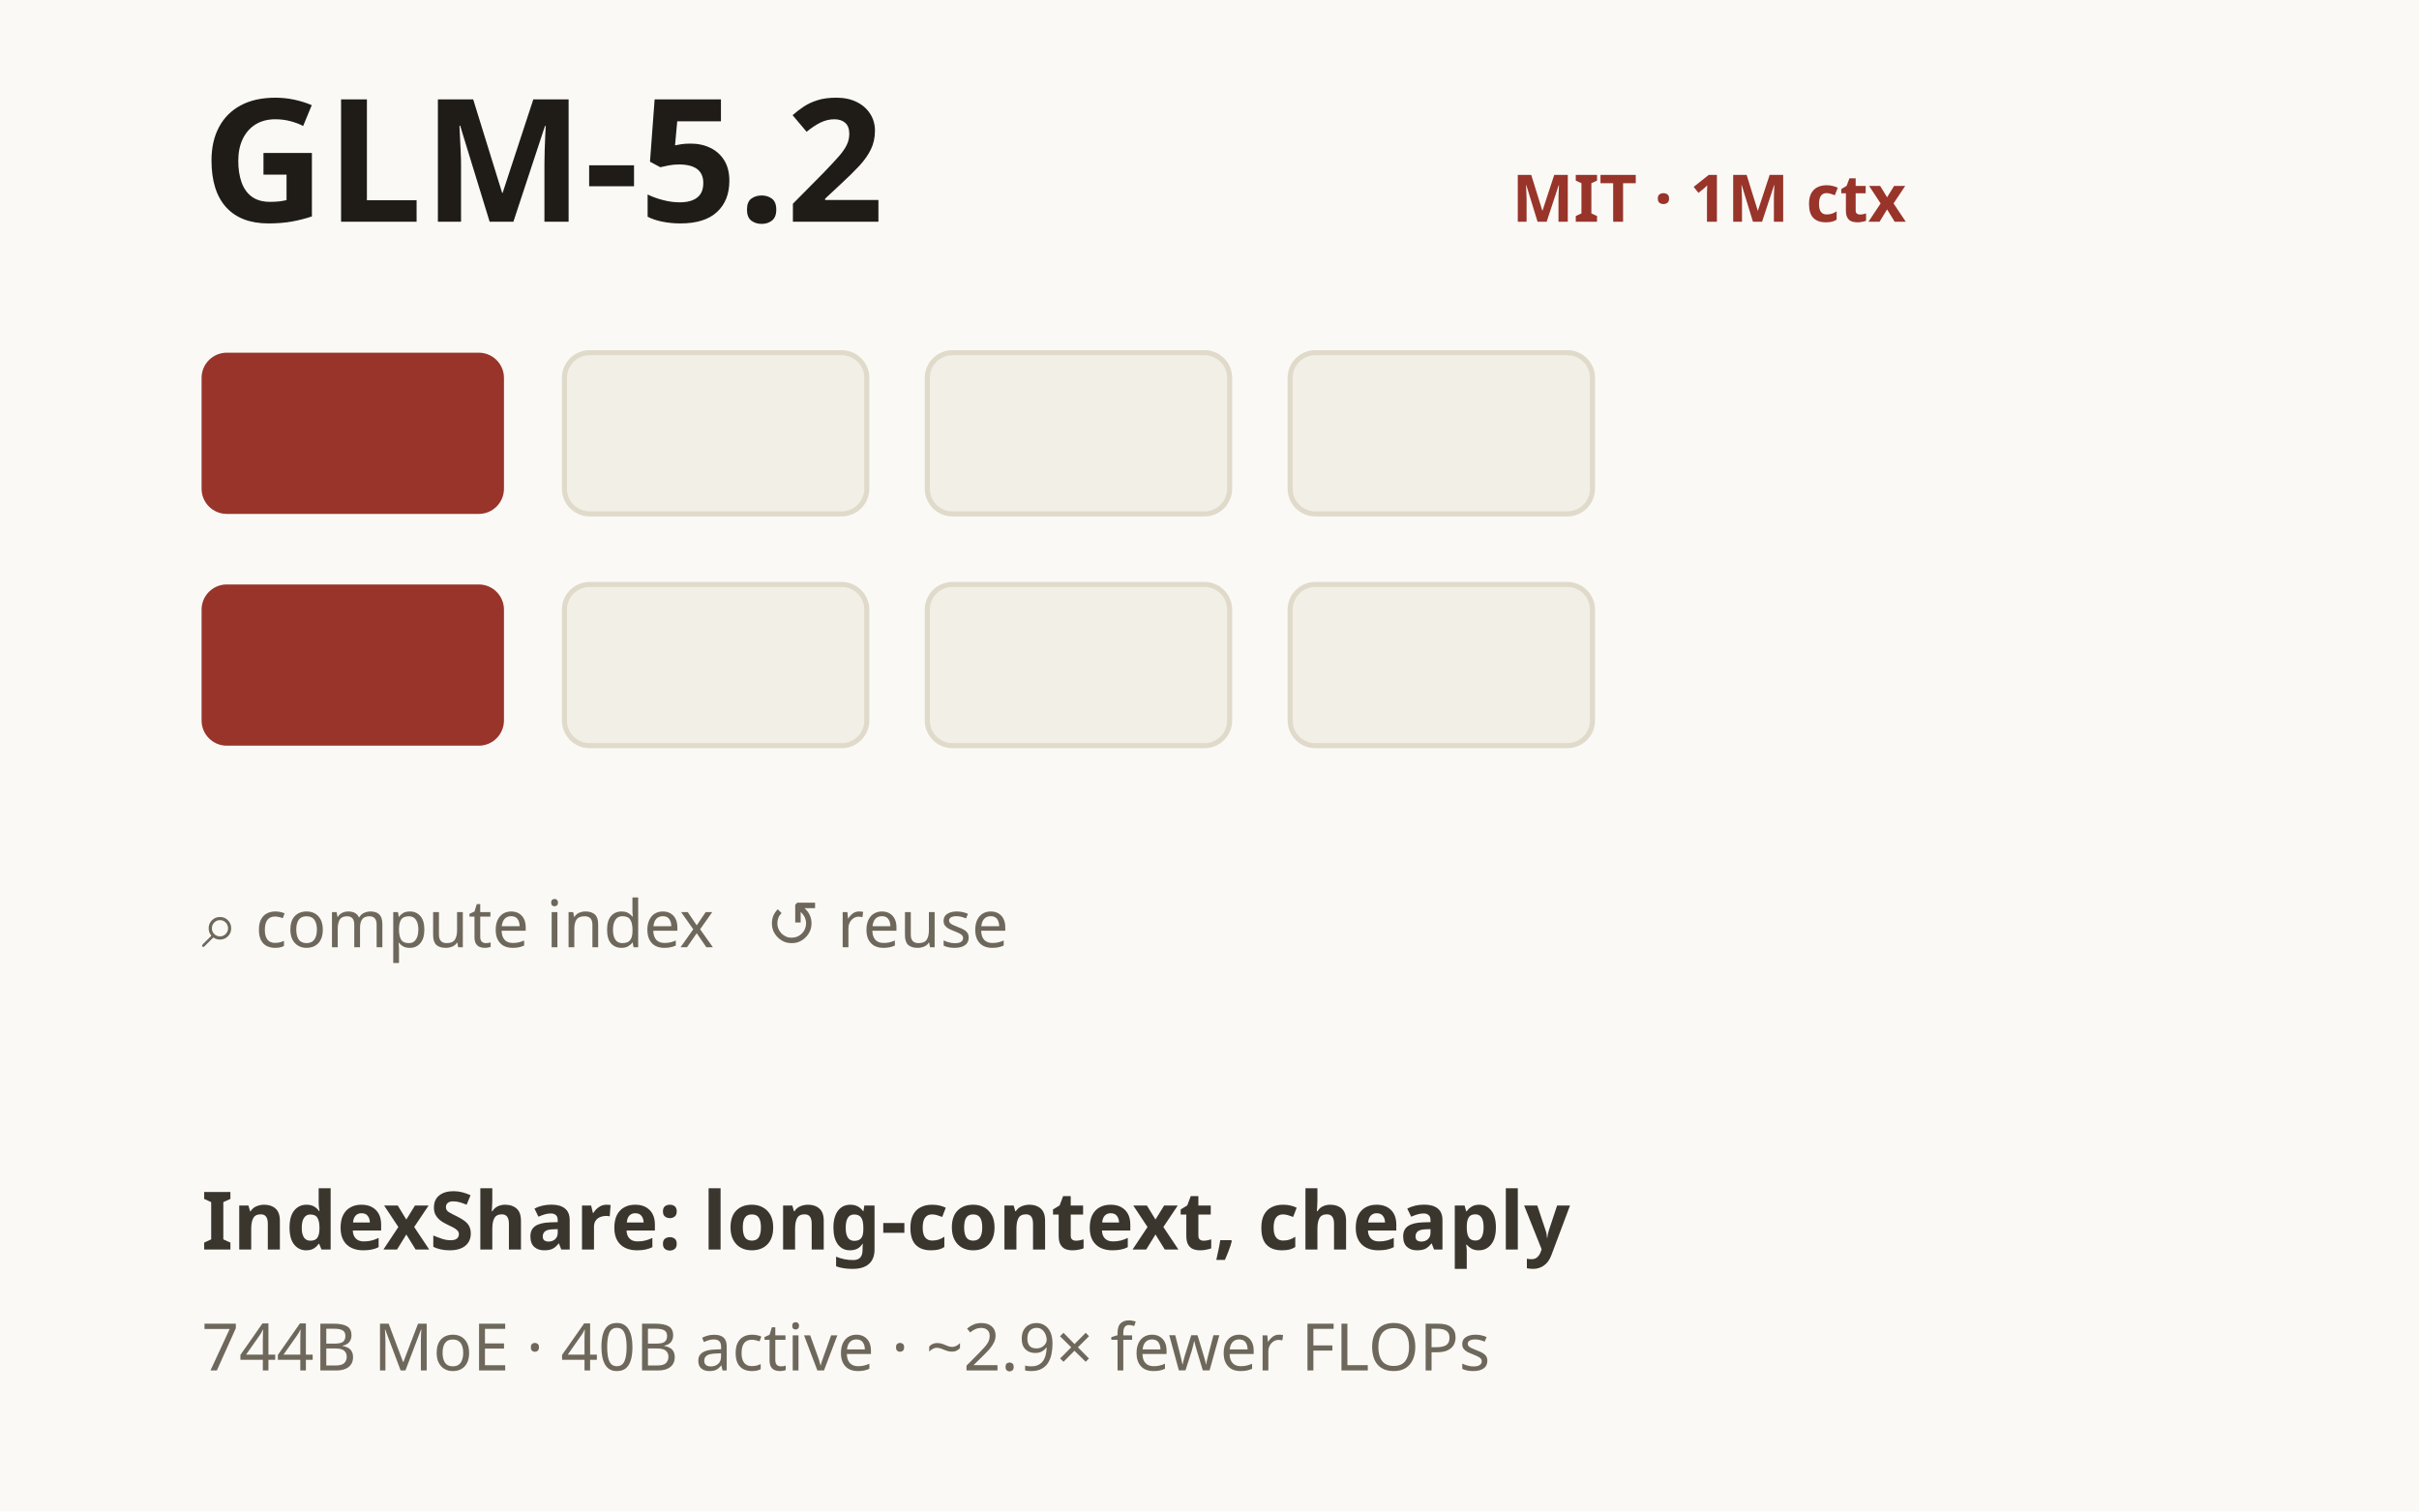
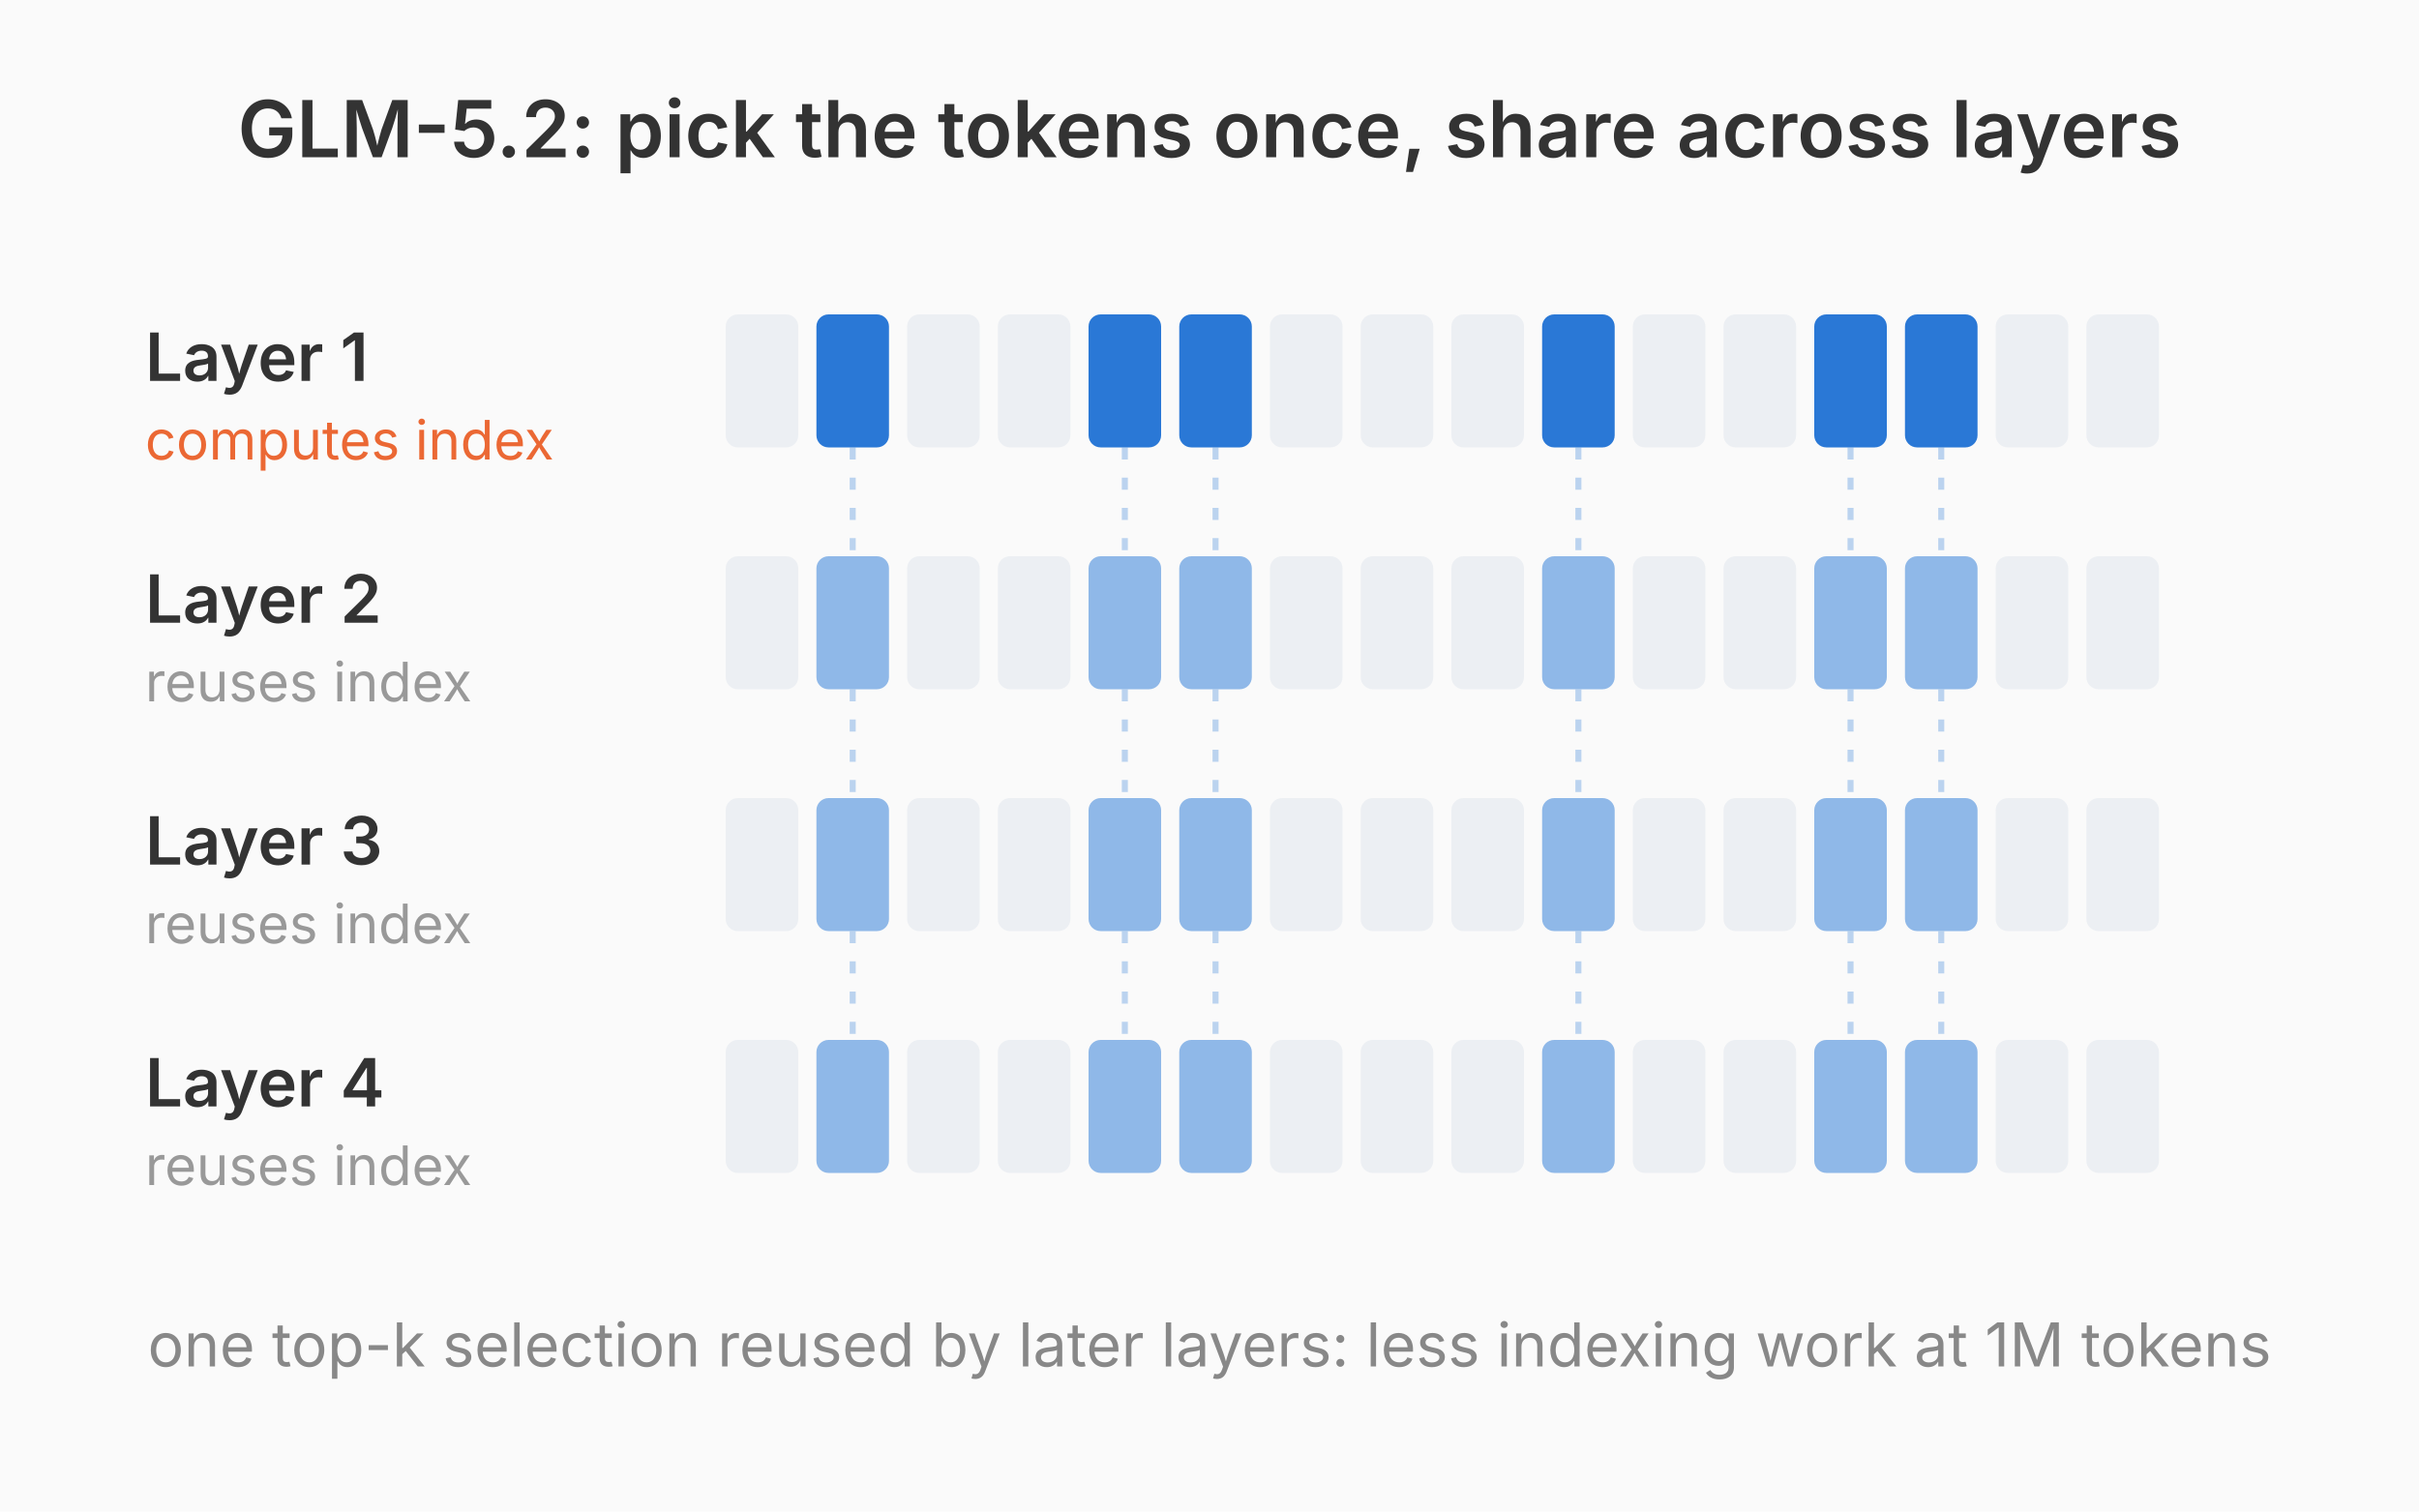
- <svg xmlns="http://www.w3.org/2000/svg" viewBox="0 0 480 300" font-family="'IBM Plex Sans', sans-serif">
-   <rect width="480" height="300" fill="#faf9f5" />
-   <g transform="translate(40,70)">
-     <g>
-       <rect x="0" y="0" width="60" height="32" rx="5" fill="#98342a" />
-       <rect x="72" y="0" width="60" height="32" rx="5" fill="#f2efe7" stroke="#e0dacb" />
-       <rect x="144" y="0" width="60" height="32" rx="5" fill="#f2efe7" stroke="#e0dacb" />
-       <rect x="216" y="0" width="60" height="32" rx="5" fill="#f2efe7" stroke="#e0dacb" />
-     </g>
-     <g transform="translate(0,46)">
-       <rect x="0" y="0" width="60" height="32" rx="5" fill="#98342a" />
-       <rect x="72" y="0" width="60" height="32" rx="5" fill="#f2efe7" stroke="#e0dacb" />
-       <rect x="144" y="0" width="60" height="32" rx="5" fill="#f2efe7" stroke="#e0dacb" />
-       <rect x="216" y="0" width="60" height="32" rx="5" fill="#f2efe7" stroke="#e0dacb" />
-     </g>
-     <text x="0" y="118" font-size="13" fill="#6e675b">⌕ compute index   ↺ reuse</text>
-   </g>
-   <text x="40" y="44" font-size="34" font-weight="700" fill="#1f1c17">GLM-5.2</text>
-   <text x="300" y="44" font-size="13" font-weight="600" fill="#98342a">MIT · 1M ctx</text>
-   <text x="40" y="248" font-size="16" font-weight="600" fill="#3a352d">IndexShare: long-context, cheaply</text>
-   <text x="40" y="272" font-size="13" fill="#6e675b">744B MoE · 40B active · ~2.9× fewer FLOPs</text>
+ <svg xmlns="http://www.w3.org/2000/svg" viewBox="0 0 400 250">
+   <rect width="400" height="250" fill="#fafafa" />
+   <text x="200" y="26" fill="#333" font-family="Inter, system-ui, sans-serif" font-size="13" font-weight="600" text-anchor="middle">GLM-5.2: pick the tokens once, share across layers</text>
+   <line x1="141" y1="74" x2="141" y2="172" stroke="#2a78d6" stroke-opacity=".3" stroke-dasharray="2,3" />
+   <line x1="186" y1="74" x2="186" y2="172" stroke="#2a78d6" stroke-opacity=".3" stroke-dasharray="2,3" />
+   <line x1="201" y1="74" x2="201" y2="172" stroke="#2a78d6" stroke-opacity=".3" stroke-dasharray="2,3" />
+   <line x1="261" y1="74" x2="261" y2="172" stroke="#2a78d6" stroke-opacity=".3" stroke-dasharray="2,3" />
+   <line x1="306" y1="74" x2="306" y2="172" stroke="#2a78d6" stroke-opacity=".3" stroke-dasharray="2,3" />
+   <line x1="321" y1="74" x2="321" y2="172" stroke="#2a78d6" stroke-opacity=".3" stroke-dasharray="2,3" />
+   <text x="24" y="63" fill="#333" font-family="Inter, system-ui, sans-serif" font-size="11" font-weight="600">Layer 1</text>
+   <text x="24" y="76" fill="#eb6834" font-family="Inter, system-ui, sans-serif" font-size="9">computes index</text>
+   <rect x="120" y="52" width="12" height="22" rx="2" fill="#eceff3" />
+   <rect x="135" y="52" width="12" height="22" rx="2" fill="#2a78d6" />
+   <rect x="150" y="52" width="12" height="22" rx="2" fill="#eceff3" />
+   <rect x="165" y="52" width="12" height="22" rx="2" fill="#eceff3" />
+   <rect x="180" y="52" width="12" height="22" rx="2" fill="#2a78d6" />
+   <rect x="195" y="52" width="12" height="22" rx="2" fill="#2a78d6" />
+   <rect x="210" y="52" width="12" height="22" rx="2" fill="#eceff3" />
+   <rect x="225" y="52" width="12" height="22" rx="2" fill="#eceff3" />
+   <rect x="240" y="52" width="12" height="22" rx="2" fill="#eceff3" />
+   <rect x="255" y="52" width="12" height="22" rx="2" fill="#2a78d6" />
+   <rect x="270" y="52" width="12" height="22" rx="2" fill="#eceff3" />
+   <rect x="285" y="52" width="12" height="22" rx="2" fill="#eceff3" />
+   <rect x="300" y="52" width="12" height="22" rx="2" fill="#2a78d6" />
+   <rect x="315" y="52" width="12" height="22" rx="2" fill="#2a78d6" />
+   <rect x="330" y="52" width="12" height="22" rx="2" fill="#eceff3" />
+   <rect x="345" y="52" width="12" height="22" rx="2" fill="#eceff3" />
+   <text x="24" y="103" fill="#333" font-family="Inter, system-ui, sans-serif" font-size="11" font-weight="600">Layer 2</text>
+   <text x="24" y="116" fill="#999" font-family="Inter, system-ui, sans-serif" font-size="9">reuses index</text>
+   <rect x="120" y="92" width="12" height="22" rx="2" fill="#eceff3" />
+   <rect x="135" y="92" width="12" height="22" rx="2" fill="#8fb8e8" />
+   <rect x="150" y="92" width="12" height="22" rx="2" fill="#eceff3" />
+   <rect x="165" y="92" width="12" height="22" rx="2" fill="#eceff3" />
+   <rect x="180" y="92" width="12" height="22" rx="2" fill="#8fb8e8" />
+   <rect x="195" y="92" width="12" height="22" rx="2" fill="#8fb8e8" />
+   <rect x="210" y="92" width="12" height="22" rx="2" fill="#eceff3" />
+   <rect x="225" y="92" width="12" height="22" rx="2" fill="#eceff3" />
+   <rect x="240" y="92" width="12" height="22" rx="2" fill="#eceff3" />
+   <rect x="255" y="92" width="12" height="22" rx="2" fill="#8fb8e8" />
+   <rect x="270" y="92" width="12" height="22" rx="2" fill="#eceff3" />
+   <rect x="285" y="92" width="12" height="22" rx="2" fill="#eceff3" />
+   <rect x="300" y="92" width="12" height="22" rx="2" fill="#8fb8e8" />
+   <rect x="315" y="92" width="12" height="22" rx="2" fill="#8fb8e8" />
+   <rect x="330" y="92" width="12" height="22" rx="2" fill="#eceff3" />
+   <rect x="345" y="92" width="12" height="22" rx="2" fill="#eceff3" />
+   <text x="24" y="143" fill="#333" font-family="Inter, system-ui, sans-serif" font-size="11" font-weight="600">Layer 3</text>
+   <text x="24" y="156" fill="#999" font-family="Inter, system-ui, sans-serif" font-size="9">reuses index</text>
+   <rect x="120" y="132" width="12" height="22" rx="2" fill="#eceff3" />
+   <rect x="135" y="132" width="12" height="22" rx="2" fill="#8fb8e8" />
+   <rect x="150" y="132" width="12" height="22" rx="2" fill="#eceff3" />
+   <rect x="165" y="132" width="12" height="22" rx="2" fill="#eceff3" />
+   <rect x="180" y="132" width="12" height="22" rx="2" fill="#8fb8e8" />
+   <rect x="195" y="132" width="12" height="22" rx="2" fill="#8fb8e8" />
+   <rect x="210" y="132" width="12" height="22" rx="2" fill="#eceff3" />
+   <rect x="225" y="132" width="12" height="22" rx="2" fill="#eceff3" />
+   <rect x="240" y="132" width="12" height="22" rx="2" fill="#eceff3" />
+   <rect x="255" y="132" width="12" height="22" rx="2" fill="#8fb8e8" />
+   <rect x="270" y="132" width="12" height="22" rx="2" fill="#eceff3" />
+   <rect x="285" y="132" width="12" height="22" rx="2" fill="#eceff3" />
+   <rect x="300" y="132" width="12" height="22" rx="2" fill="#8fb8e8" />
+   <rect x="315" y="132" width="12" height="22" rx="2" fill="#8fb8e8" />
+   <rect x="330" y="132" width="12" height="22" rx="2" fill="#eceff3" />
+   <rect x="345" y="132" width="12" height="22" rx="2" fill="#eceff3" />
+   <text x="24" y="183" fill="#333" font-family="Inter, system-ui, sans-serif" font-size="11" font-weight="600">Layer 4</text>
+   <text x="24" y="196" fill="#999" font-family="Inter, system-ui, sans-serif" font-size="9">reuses index</text>
+   <rect x="120" y="172" width="12" height="22" rx="2" fill="#eceff3" />
+   <rect x="135" y="172" width="12" height="22" rx="2" fill="#8fb8e8" />
+   <rect x="150" y="172" width="12" height="22" rx="2" fill="#eceff3" />
+   <rect x="165" y="172" width="12" height="22" rx="2" fill="#eceff3" />
+   <rect x="180" y="172" width="12" height="22" rx="2" fill="#8fb8e8" />
+   <rect x="195" y="172" width="12" height="22" rx="2" fill="#8fb8e8" />
+   <rect x="210" y="172" width="12" height="22" rx="2" fill="#eceff3" />
+   <rect x="225" y="172" width="12" height="22" rx="2" fill="#eceff3" />
+   <rect x="240" y="172" width="12" height="22" rx="2" fill="#eceff3" />
+   <rect x="255" y="172" width="12" height="22" rx="2" fill="#8fb8e8" />
+   <rect x="270" y="172" width="12" height="22" rx="2" fill="#eceff3" />
+   <rect x="285" y="172" width="12" height="22" rx="2" fill="#eceff3" />
+   <rect x="300" y="172" width="12" height="22" rx="2" fill="#8fb8e8" />
+   <rect x="315" y="172" width="12" height="22" rx="2" fill="#8fb8e8" />
+   <rect x="330" y="172" width="12" height="22" rx="2" fill="#eceff3" />
+   <rect x="345" y="172" width="12" height="22" rx="2" fill="#eceff3" />
+   <text x="200" y="226" fill="#888" font-family="Inter, system-ui, sans-serif" font-size="10" text-anchor="middle">one top-k selection reused by later layers: less indexing work at 1M tokens</text>
</svg>
